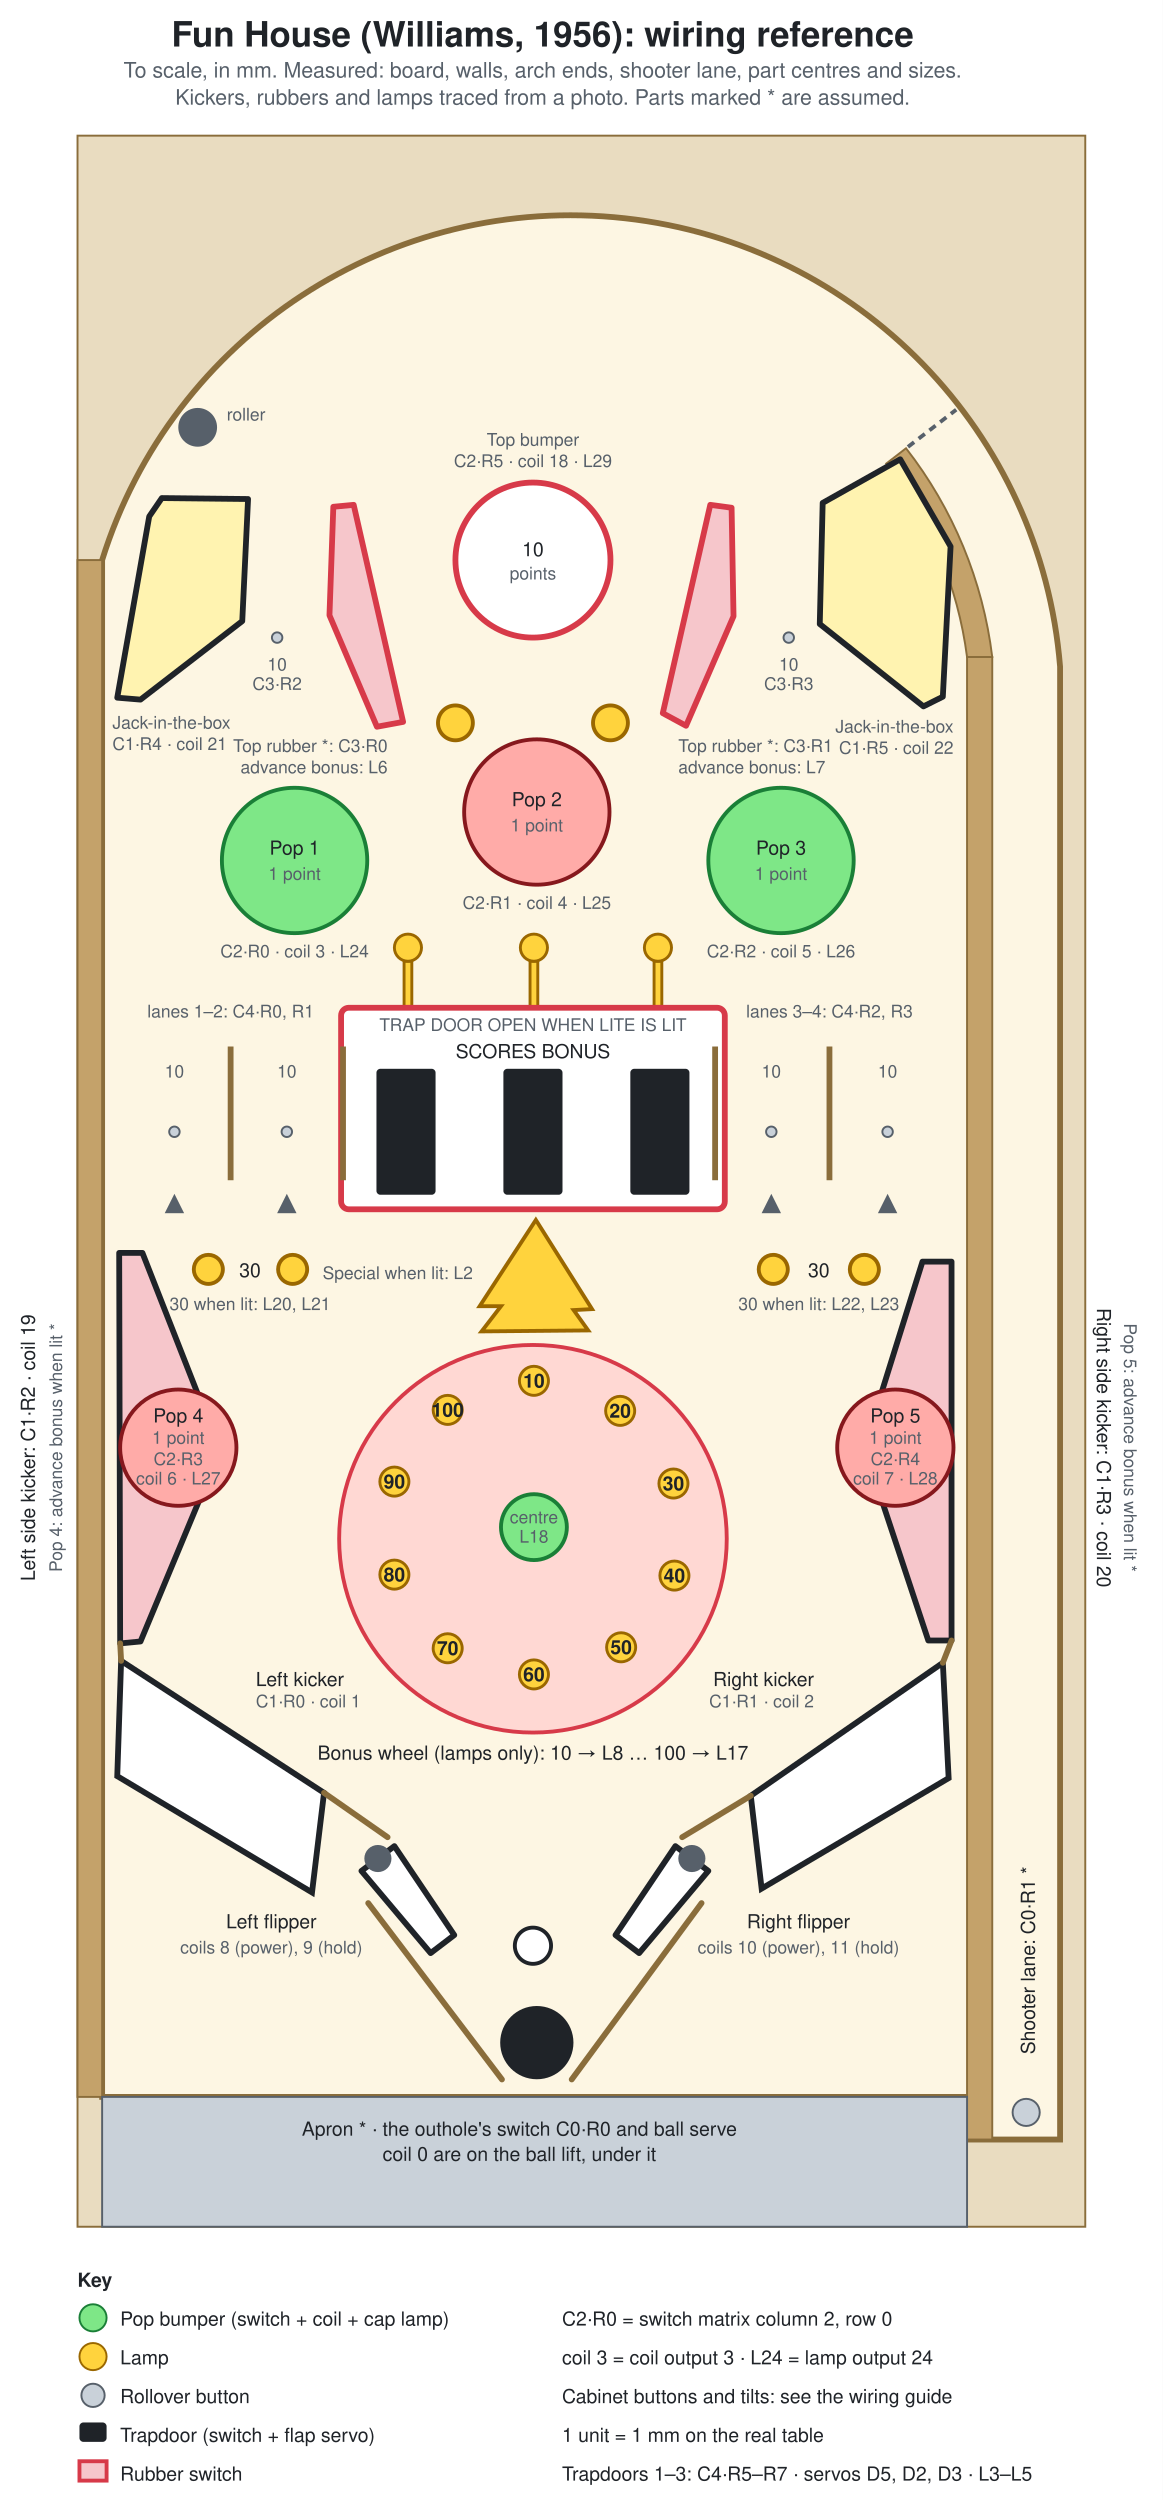
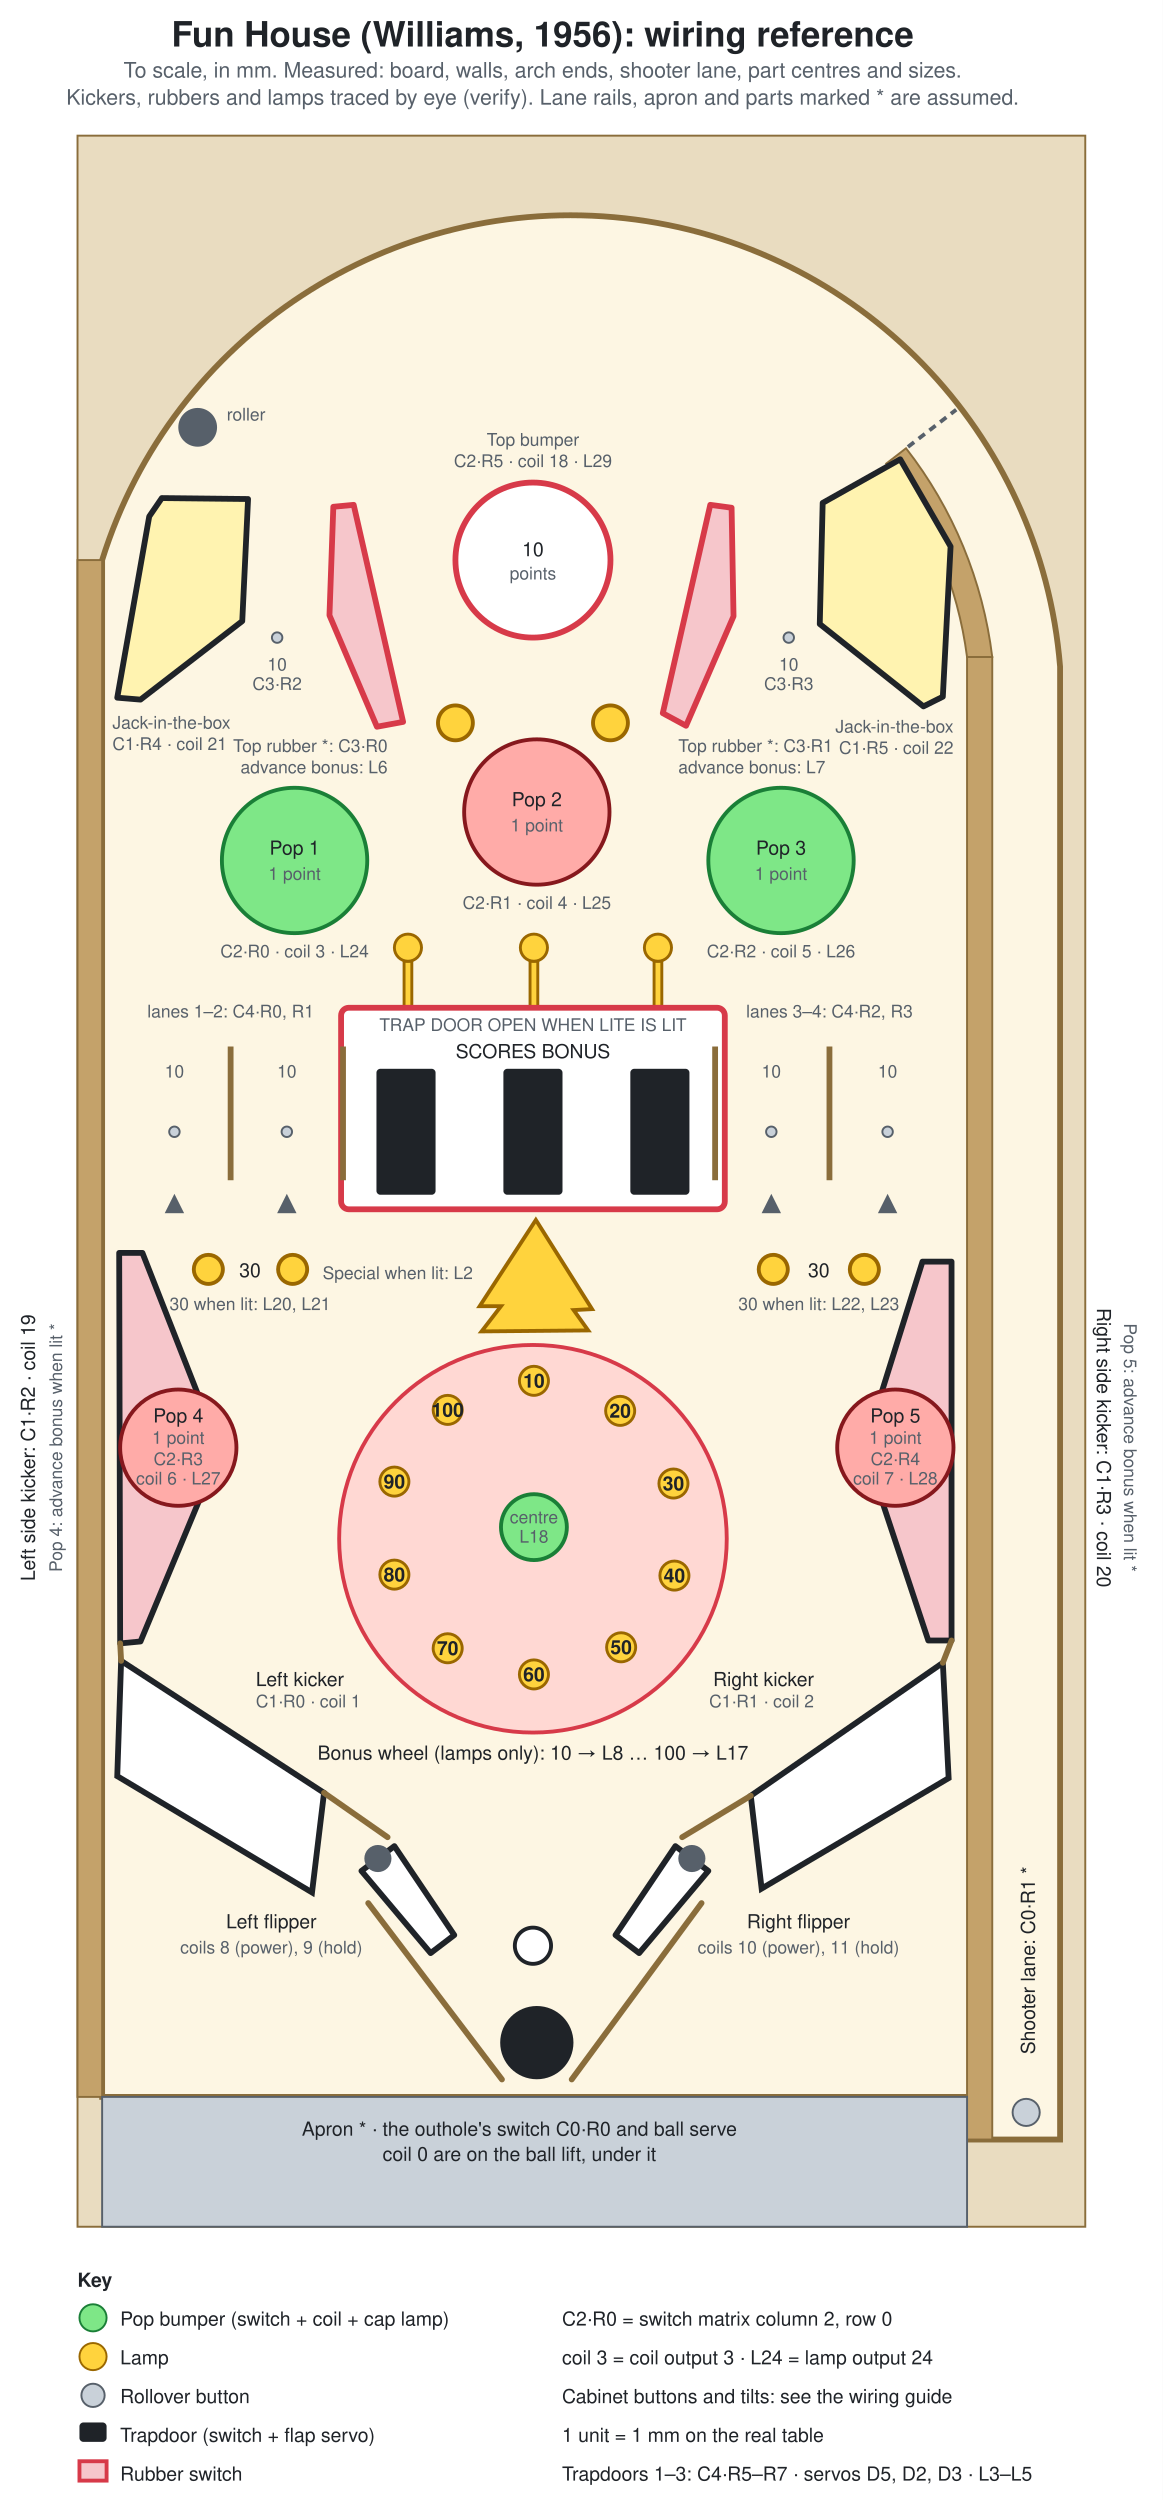
<svg xmlns="http://www.w3.org/2000/svg" viewBox="-40 -70 600 1290" width="600" height="1290" font-family="Helvetica, Arial, sans-serif">
  <style>
    .label { font-size: 10px; fill: #1f2328; }
    .tag { font-size: 9px; fill: #57606a; }
    .title { font-size: 18px; font-weight: bold; fill: #1f2328; }
    .sub { font-size: 11px; fill: #57606a; }
    .wheel { font-size: 10px; font-weight: bold; fill: #1f2328; text-anchor: middle; }
    .mid { text-anchor: middle; }
    .end { text-anchor: end; }
  </style>
  <rect x="-40" y="-70" width="600" height="1290" fill="#ffffff" />
  <text x="240" y="-46" class="title mid">Fun House (Williams, 1956): wiring reference</text>
  <text x="240" y="-30" class="sub mid">To scale, in mm. Measured: board, walls, arch ends, shooter lane, part centres and sizes.</text>
-   <text x="240" y="-16" class="sub mid">Kickers, rubbers and lamps traced from a photo. Parts marked * are assumed.</text>
+   <text x="240" y="-16" class="sub mid">Kickers, rubbers and lamps traced by eye (verify). Lane rails, apron and parts marked * are assumed.</text>
  <rect x="0" y="0" width="520" height="1079" fill="#e9dcc0" stroke="#8a6d3b" stroke-width="1" data-board="" />
  <path d="M 12.7 1012 L 12.7 219 A 253.3 253.3 0 0 1 507 274 L 507 1034 L 459 1034 L 459 1012 Z" fill="#fdf6e3" stroke="#8a6d3b" stroke-width="3" data-wall="" />
  <rect x="0" y="219" width="12.7" height="793" fill="#c4a26a" stroke="#8a6d3b" stroke-width="1" />
  <rect x="459" y="269" width="13" height="765" fill="#c4a26a" stroke="#8a6d3b" stroke-width="1" data-wall="" />
  <path d="M 472 269 A 218.3 218.3 0 0 0 427.5 161.3 L 417.3 169.2 A 205.4 205.4 0 0 1 459 269 Z" fill="#c4a26a" stroke="#8a6d3b" stroke-width="1" data-wall="" />
  <line x1="428.5" y1="160.6" x2="453.4" y2="141.4" stroke="#57606a" stroke-width="2" stroke-dasharray="4 3" data-gate="" />
  <circle cx="489.5" cy="1020" r="7" fill="#c9d1d9" stroke="#57606a" data-switch="C0R1" />
  <text x="494" y="990" class="label" transform="rotate(-90 494 990)">Shooter lane: C0·R1 *</text>
  <circle cx="62" cy="150.5" r="10" fill="#57606a" data-wall="" />
  <text x="77" y="147" class="tag">roller</text>
  <g fill="#fff3b0" stroke="#1f2328" stroke-width="3" stroke-linejoin="round">
    <polygon points="43.5,187 88,187.5 85,250.5 32.5,291 20.5,290 37,196.5" data-switch="C1R4" data-coil="21" />
    <polygon points="424.5,167 384.5,189.5 383,252 436.5,294.5 446.5,289.5 450.5,212" data-switch="C1R5" data-coil="22" />
  </g>
  <text x="18" y="306" class="tag">Jack-in-the-box</text>
  <text x="18" y="317" class="tag">C1·R4 · coil 21</text>
  <text x="452" y="308" class="tag end">Jack-in-the-box</text>
  <text x="452" y="319" class="tag end">C1·R5 · coil 22</text>
  <g fill="#f6c6cb" stroke="#d73a49" stroke-width="3" stroke-linejoin="round">
    <polygon points="132,191.5 142.5,190.5 168,302.5 154.5,305 130,247.5" data-switch="C3R0" />
    <polygon points="337.5,192 326.5,190.5 302,298 314,304.5 338.5,248" data-switch="C3R1" />
  </g>
  <g fill="#ffd33d" stroke="#9a6700" stroke-width="2">
    <circle cx="195" cy="303" r="9" data-lamp="6" />
    <circle cx="275" cy="303" r="9" data-lamp="7" />
  </g>
  <text x="160" y="318" class="tag end">Top rubber *: C3·R0</text>
  <text x="160" y="329" class="tag end">advance bonus: L6</text>
  <text x="310" y="318" class="tag">Top rubber *: C3·R1</text>
  <text x="310" y="329" class="tag">advance bonus: L7</text>
  <g fill="#c9d1d9" stroke="#57606a">
    <circle cx="103" cy="259" r="2.7" data-switch="C3R2" />
    <circle cx="367" cy="259" r="2.7" data-switch="C3R3" />
  </g>
  <text x="103" y="276" class="tag mid">10</text>
  <text x="367" y="276" class="tag mid">10</text>
  <text x="103" y="286" class="tag mid">C3·R2</text>
  <text x="367" y="286" class="tag mid">C3·R3</text>
  <circle cx="235" cy="219" r="40" fill="#ffffff" stroke="#d73a49" stroke-width="3" data-switch="C2R5" data-coil="18" data-lamp="29" data-measured="Top bumper centre" />
  <text x="235" y="217" class="label mid">10</text>
  <text x="235" y="229" class="tag mid">points</text>
  <text x="235" y="160" class="tag mid">Top bumper</text>
  <text x="235" y="171" class="tag mid">C2·R5 · coil 18 · L29</text>
  <g fill="#7ee787" stroke="#1a7f37" stroke-width="2">
    <circle cx="112" cy="374" r="37.5" data-switch="C2R0" data-coil="3" data-lamp="24" data-measured="Pop 1 centre (upper left)" />
    <circle cx="363" cy="374" r="37.5" data-switch="C2R2" data-coil="5" data-lamp="26" data-measured="Pop 3 centre (upper right)" />
  </g>
  <circle cx="237" cy="349" r="37.5" fill="#ffaba8" stroke="#86181d" stroke-width="2" data-switch="C2R1" data-coil="4" data-lamp="25" data-measured="Pop 2 centre (upper middle)" />
  <text x="112" y="371" class="label mid">Pop 1</text>
  <text x="112" y="384" class="tag mid">1 point</text>
  <text x="237" y="346" class="label mid">Pop 2</text>
  <text x="237" y="359" class="tag mid">1 point</text>
  <text x="363" y="371" class="label mid">Pop 3</text>
  <text x="363" y="384" class="tag mid">1 point</text>
  <text x="112" y="424" class="tag mid">C2·R0 · coil 3 · L24</text>
  <text x="363" y="424" class="tag mid">C2·R2 · coil 5 · L26</text>
  <text x="237" y="399" class="tag mid">C2·R1 · coil 4 · L25</text>
  <g fill="#ffd33d" stroke="#9a6700" stroke-width="1.5">
    <rect x="168.5" y="426" width="4" height="24" />
    <rect x="233.5" y="426" width="4" height="24" />
    <rect x="297.5" y="426" width="4" height="24" />
    <circle cx="170.5" cy="419" r="7" data-lamp="3" />
    <circle cx="235.5" cy="419" r="7" data-lamp="4" />
    <circle cx="299.5" cy="419" r="7" data-lamp="5" />
  </g>
  <rect x="136" y="450" width="198" height="104" rx="4" fill="#ffffff" stroke="#d73a49" stroke-width="3" />
  <text x="235" y="462" class="tag mid">TRAP DOOR OPEN WHEN LITE IS LIT</text>
  <g fill="#1f2328">
    <rect x="154.25" y="481.5" width="30.5" height="65" rx="2" data-switch="C4R5" data-trapdoor="0" data-measured="Left trapdoor hole centre" />
    <rect x="219.75" y="481.5" width="30.5" height="65" rx="2" data-switch="C4R6" data-trapdoor="1" data-measured="Middle trapdoor hole centre" />
    <rect x="285.25" y="481.5" width="30.5" height="65" rx="2" data-switch="C4R7" data-trapdoor="2" data-measured="Right trapdoor hole centre" />
  </g>
  <text x="235" y="476" class="label mid">SCORES BONUS</text>
  <g stroke="#8a6d3b" stroke-width="3">
    <line x1="79" y1="470" x2="79" y2="539" data-wall="" />
    <line x1="137" y1="470" x2="137" y2="539" data-wall="" />
    <line x1="329" y1="470" x2="329" y2="539" data-wall="" />
    <line x1="388" y1="470" x2="388" y2="539" data-wall="" />
  </g>
  <g class="tag mid">
    <text x="50" y="486">10</text>
    <text x="108" y="486">10</text>
    <text x="358" y="486">10</text>
    <text x="418" y="486">10</text>
  </g>
  <g fill="#c9d1d9" stroke="#57606a">
    <circle cx="50" cy="514" r="2.7" data-switch="C4R0" data-measured="Lane 1 rollover (far left)" />
    <circle cx="108" cy="514" r="2.7" data-switch="C4R1" data-measured="Lane 2 rollover" />
    <circle cx="358" cy="514" r="2.7" data-switch="C4R2" data-measured="Lane 3 rollover" />
    <circle cx="418" cy="514" r="2.7" data-switch="C4R3" data-measured="Lane 4 rollover (far right)" />
  </g>
  <text x="79" y="455" class="tag mid">lanes 1–2: C4·R0, R1</text>
  <text x="388" y="455" class="tag mid">lanes 3–4: C4·R2, R3</text>
  <g fill="#57606a">
    <polygon points="50,546 45,556 55,556" />
    <polygon points="108,546 103,556 113,556" />
    <polygon points="358,546 353,556 363,556" />
    <polygon points="418,546 413,556 423,556" />
  </g>
  <g fill="#ffd33d" stroke="#9a6700" stroke-width="2">
    <circle cx="67.5" cy="585" r="7.5" data-lamp="20" />
    <circle cx="111" cy="585" r="7.5" data-lamp="21" />
    <circle cx="359" cy="585" r="7.5" data-lamp="22" />
    <circle cx="406" cy="585" r="7.5" data-lamp="23" />
  </g>
  <text x="89" y="589" class="label mid">30</text>
  <text x="382.5" y="589" class="label mid">30</text>
  <text x="89" y="606" class="tag mid">30 when lit: L20, L21</text>
  <text x="382.5" y="606" class="tag mid">30 when lit: L22, L23</text>
  <polygon points="236.5,559.5 265.5,605.5 256,606 263.5,616.5 208.5,617 218.5,604 207.5,604" fill="#ffd33d" stroke="#9a6700" stroke-width="2" data-lamp="2" />
  <text x="204" y="590" class="tag end">Special when lit: L2</text>
  <g fill="#f6c6cb" stroke="#1f2328" stroke-width="3" stroke-linejoin="round">
    <polygon points="21.5,576.5 33.5,576.5 73.5,678.5 32.5,777 22,778" data-switch="C1R2" data-coil="19" />
    <polygon points="451,581 436,581 406,677 439,776.5 451,776.5" data-switch="C1R3" data-coil="20" />
  </g>
  <text x="-22" y="677" class="label mid" transform="rotate(-90 -22 677)">Left side kicker: C1·R2 · coil 19</text>
  <text x="-8" y="677" class="tag mid" transform="rotate(-90 -8 677)">Pop 4: advance bonus when lit *</text>
  <text x="526" y="677" class="label mid" transform="rotate(90 526 677)">Right side kicker: C1·R3 · coil 20</text>
  <text x="540" y="677" class="tag mid" transform="rotate(90 540 677)">Pop 5: advance bonus when lit *</text>
  <g fill="#ffaba8" stroke="#86181d" stroke-width="2">
    <circle cx="52" cy="677" r="30" data-switch="C2R3" data-coil="6" data-lamp="27" data-measured="Pop 4 centre (lower left)" />
    <circle cx="422" cy="677" r="30" data-switch="C2R4" data-coil="7" data-lamp="28" data-measured="Pop 5 centre (lower right)" />
  </g>
  <text x="52" y="664" class="label mid">Pop 4</text>
  <text x="52" y="675" class="tag mid">1 point</text>
  <text x="52" y="686" class="tag mid">C2·R3</text>
  <text x="52" y="696" class="tag mid">coil 6 · L27</text>
  <text x="422" y="664" class="label mid">Pop 5</text>
  <text x="422" y="675" class="tag mid">1 point</text>
  <text x="422" y="686" class="tag mid">C2·R4</text>
  <text x="422" y="696" class="tag mid">coil 7 · L28</text>
  <circle cx="235" cy="724" r="100" fill="#ffd8d3" stroke="#d73a49" stroke-width="2" data-measured="Bonus wheel centre" />
  <g fill="#ffd33d" stroke="#9a6700" stroke-width="1.5">
    <circle cx="235.5" cy="642.5" r="7.5" data-lamp="8" />
    <circle cx="280" cy="658" r="7.5" data-lamp="9" />
    <circle cx="307.5" cy="695.5" r="7.5" data-lamp="10" />
    <circle cx="308" cy="743" r="7.5" data-lamp="11" />
    <circle cx="280.5" cy="780" r="7.5" data-lamp="12" />
    <circle cx="235.5" cy="794" r="7.5" data-lamp="13" />
    <circle cx="191" cy="780.5" r="7.5" data-lamp="14" />
    <circle cx="163.5" cy="742.5" r="7.5" data-lamp="15" />
    <circle cx="163.5" cy="694.5" r="7.5" data-lamp="16" />
    <circle cx="191" cy="657.5" r="7.5" data-lamp="17" />
  </g>
  <text x="235.5" y="646" class="wheel">10</text>
  <text x="280" y="661.5" class="wheel">20</text>
  <text x="307.5" y="699" class="wheel">30</text>
  <text x="308" y="746.5" class="wheel">40</text>
  <text x="280.5" y="783.5" class="wheel">50</text>
  <text x="235.5" y="797.5" class="wheel">60</text>
  <text x="191" y="784" class="wheel">70</text>
  <text x="163.5" y="746" class="wheel">80</text>
  <text x="163.5" y="698" class="wheel">90</text>
  <text x="191" y="661" class="wheel">100</text>
  <circle cx="235.5" cy="718" r="17" fill="#7ee787" stroke="#1a7f37" stroke-width="2" data-lamp="18" />
  <text x="235.5" y="716" class="tag mid">centre</text>
  <text x="235.5" y="726" class="tag mid">L18</text>
  <text x="235" y="838" class="label mid">Bonus wheel (lamps only): 10 → L8 … 100 → L17</text>
  <polygon points="22.5,787 20.5,846.5 121,906.5 127.2,855.1" fill="#ffffff" stroke="#1f2328" stroke-width="3" data-switch="C1R0" data-coil="1" />
  <polygon points="446.5,788 449.5,847.5 353,904.5 347.4,856.6" fill="#ffffff" stroke="#1f2328" stroke-width="3" data-switch="C1R1" data-coil="2" />
  <text x="92" y="800" class="label">Left kicker</text>
  <text x="92" y="811" class="tag">C1·R0 · coil 1</text>
  <text x="380" y="800" class="label end">Right kicker</text>
  <text x="380" y="811" class="tag end">C1·R1 · coil 2</text>
  <g stroke="#8a6d3b" stroke-width="3" stroke-linecap="round">
    <line x1="22" y1="778" x2="22.5" y2="787" data-wall="" />
    <line x1="451" y1="776.5" x2="446.5" y2="788" data-wall="" />
    <line x1="127.2" y1="855.1" x2="160" y2="878" data-wall="" />
    <line x1="347.4" y1="856.6" x2="312" y2="878" data-wall="" />
    <line x1="150" y1="912" x2="219" y2="1003" data-wall="" />
    <line x1="322" y1="912" x2="255" y2="1003" data-wall="" />
  </g>
  <rect x="12.7" y="1012" width="446.3" height="67" fill="#c9d1d9" stroke="#57606a" stroke-width="1" />
  <g fill="#ffffff" stroke="#1f2328" stroke-width="3" stroke-linejoin="round">
    <path d="M 146.5 895.4 L 182.2 937.8 L 194.4 928.5 L 163.5 882.6 Z" data-coil="8 9" data-flipper="left" />
    <path d="M 308.5 882.6 L 277.6 928.5 L 289.8 937.8 L 325.5 895.4 Z" data-coil="10 11" data-flipper="right" />
  </g>
  <circle cx="155" cy="889" r="7" fill="#57606a" data-measured="Left flipper pivot" />
  <circle cx="317" cy="889" r="7" fill="#57606a" data-measured="Right flipper pivot" />
  <text x="100" y="925" class="label mid">Left flipper</text>
  <text x="100" y="938" class="tag mid">coils 8 (power), 9 (hold)</text>
  <text x="372" y="925" class="label mid">Right flipper</text>
  <text x="372" y="938" class="tag mid">coils 10 (power), 11 (hold)</text>
  <circle cx="235" cy="934" r="9.35" fill="#ffffff" stroke="#1f2328" stroke-width="2" data-wall="" data-measured="Centre post" />
  <circle cx="237" cy="984" r="18.9" fill="#1f2328" data-switch="C0R0" data-coil="0" data-measured="Outhole centre" />
  <text x="228" y="1032" class="label mid">Apron * · the outhole's switch C0·R0 and ball serve</text>
  <text x="228" y="1045" class="label mid">coil 0 are on the ball lift, under it</text>
  <g transform="translate(0, 1110)">
    <text x="0" y="0" class="label" font-weight="bold">Key</text>
    <circle cx="8" cy="16" r="7" fill="#7ee787" stroke="#1a7f37" />
    <text x="22" y="20" class="label">Pop bumper (switch + coil + cap lamp)</text>
    <circle cx="8" cy="36" r="7" fill="#ffd33d" stroke="#9a6700" />
    <text x="22" y="40" class="label">Lamp</text>
    <circle cx="8" cy="56" r="6" fill="#c9d1d9" stroke="#57606a" />
    <text x="22" y="60" class="label">Rollover button</text>
    <rect x="1" y="70" width="14" height="10" rx="2" fill="#1f2328" />
    <text x="22" y="80" class="label">Trapdoor (switch + flap servo)</text>
    <rect x="1" y="90" width="14" height="10" fill="#f6c6cb" stroke="#d73a49" stroke-width="2" />
    <text x="22" y="100" class="label">Rubber switch</text>
    <text x="250" y="20" class="label">C2·R0 = switch matrix column 2, row 0</text>
    <text x="250" y="40" class="label">coil 3 = coil output 3 · L24 = lamp output 24</text>
    <text x="250" y="60" class="label">Cabinet buttons and tilts: see the wiring guide</text>
    <text x="250" y="80" class="label">1 unit = 1 mm on the real table</text>
    <text x="250" y="100" class="label">Trapdoors 1–3: C4·R5–R7 · servos D5, D2, D3 · L3–L5</text>
  </g>
</svg>
